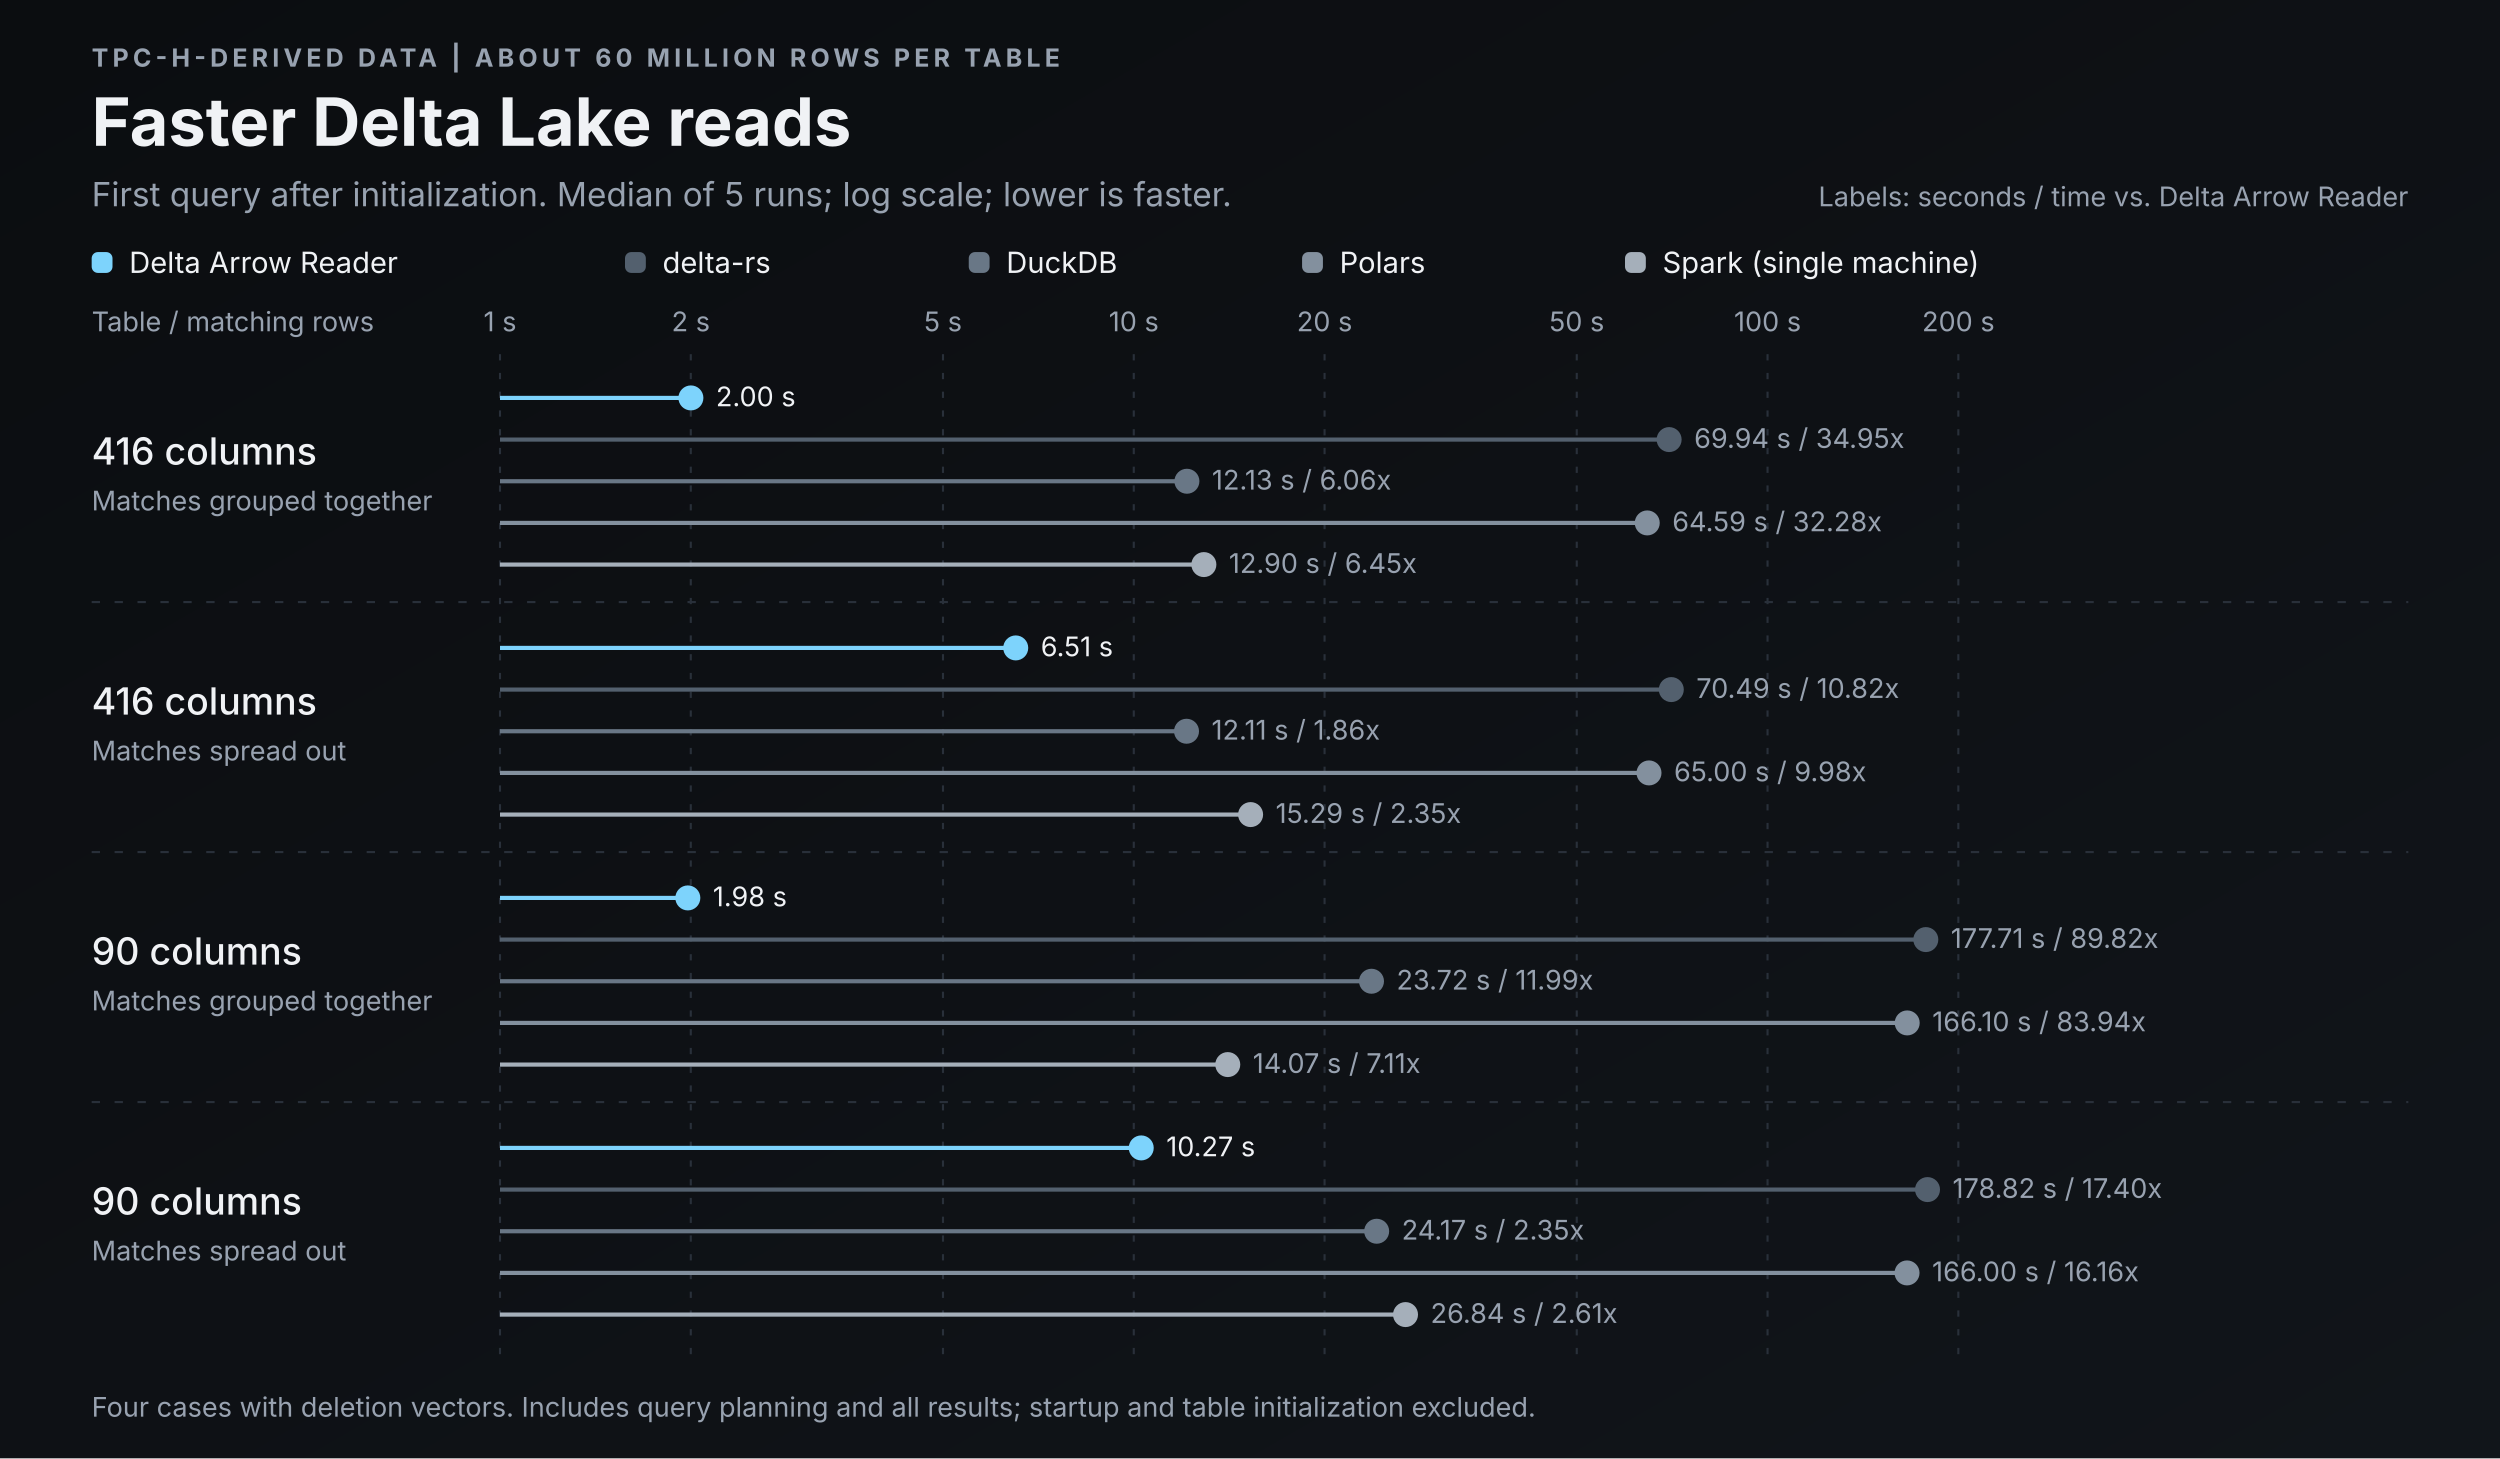
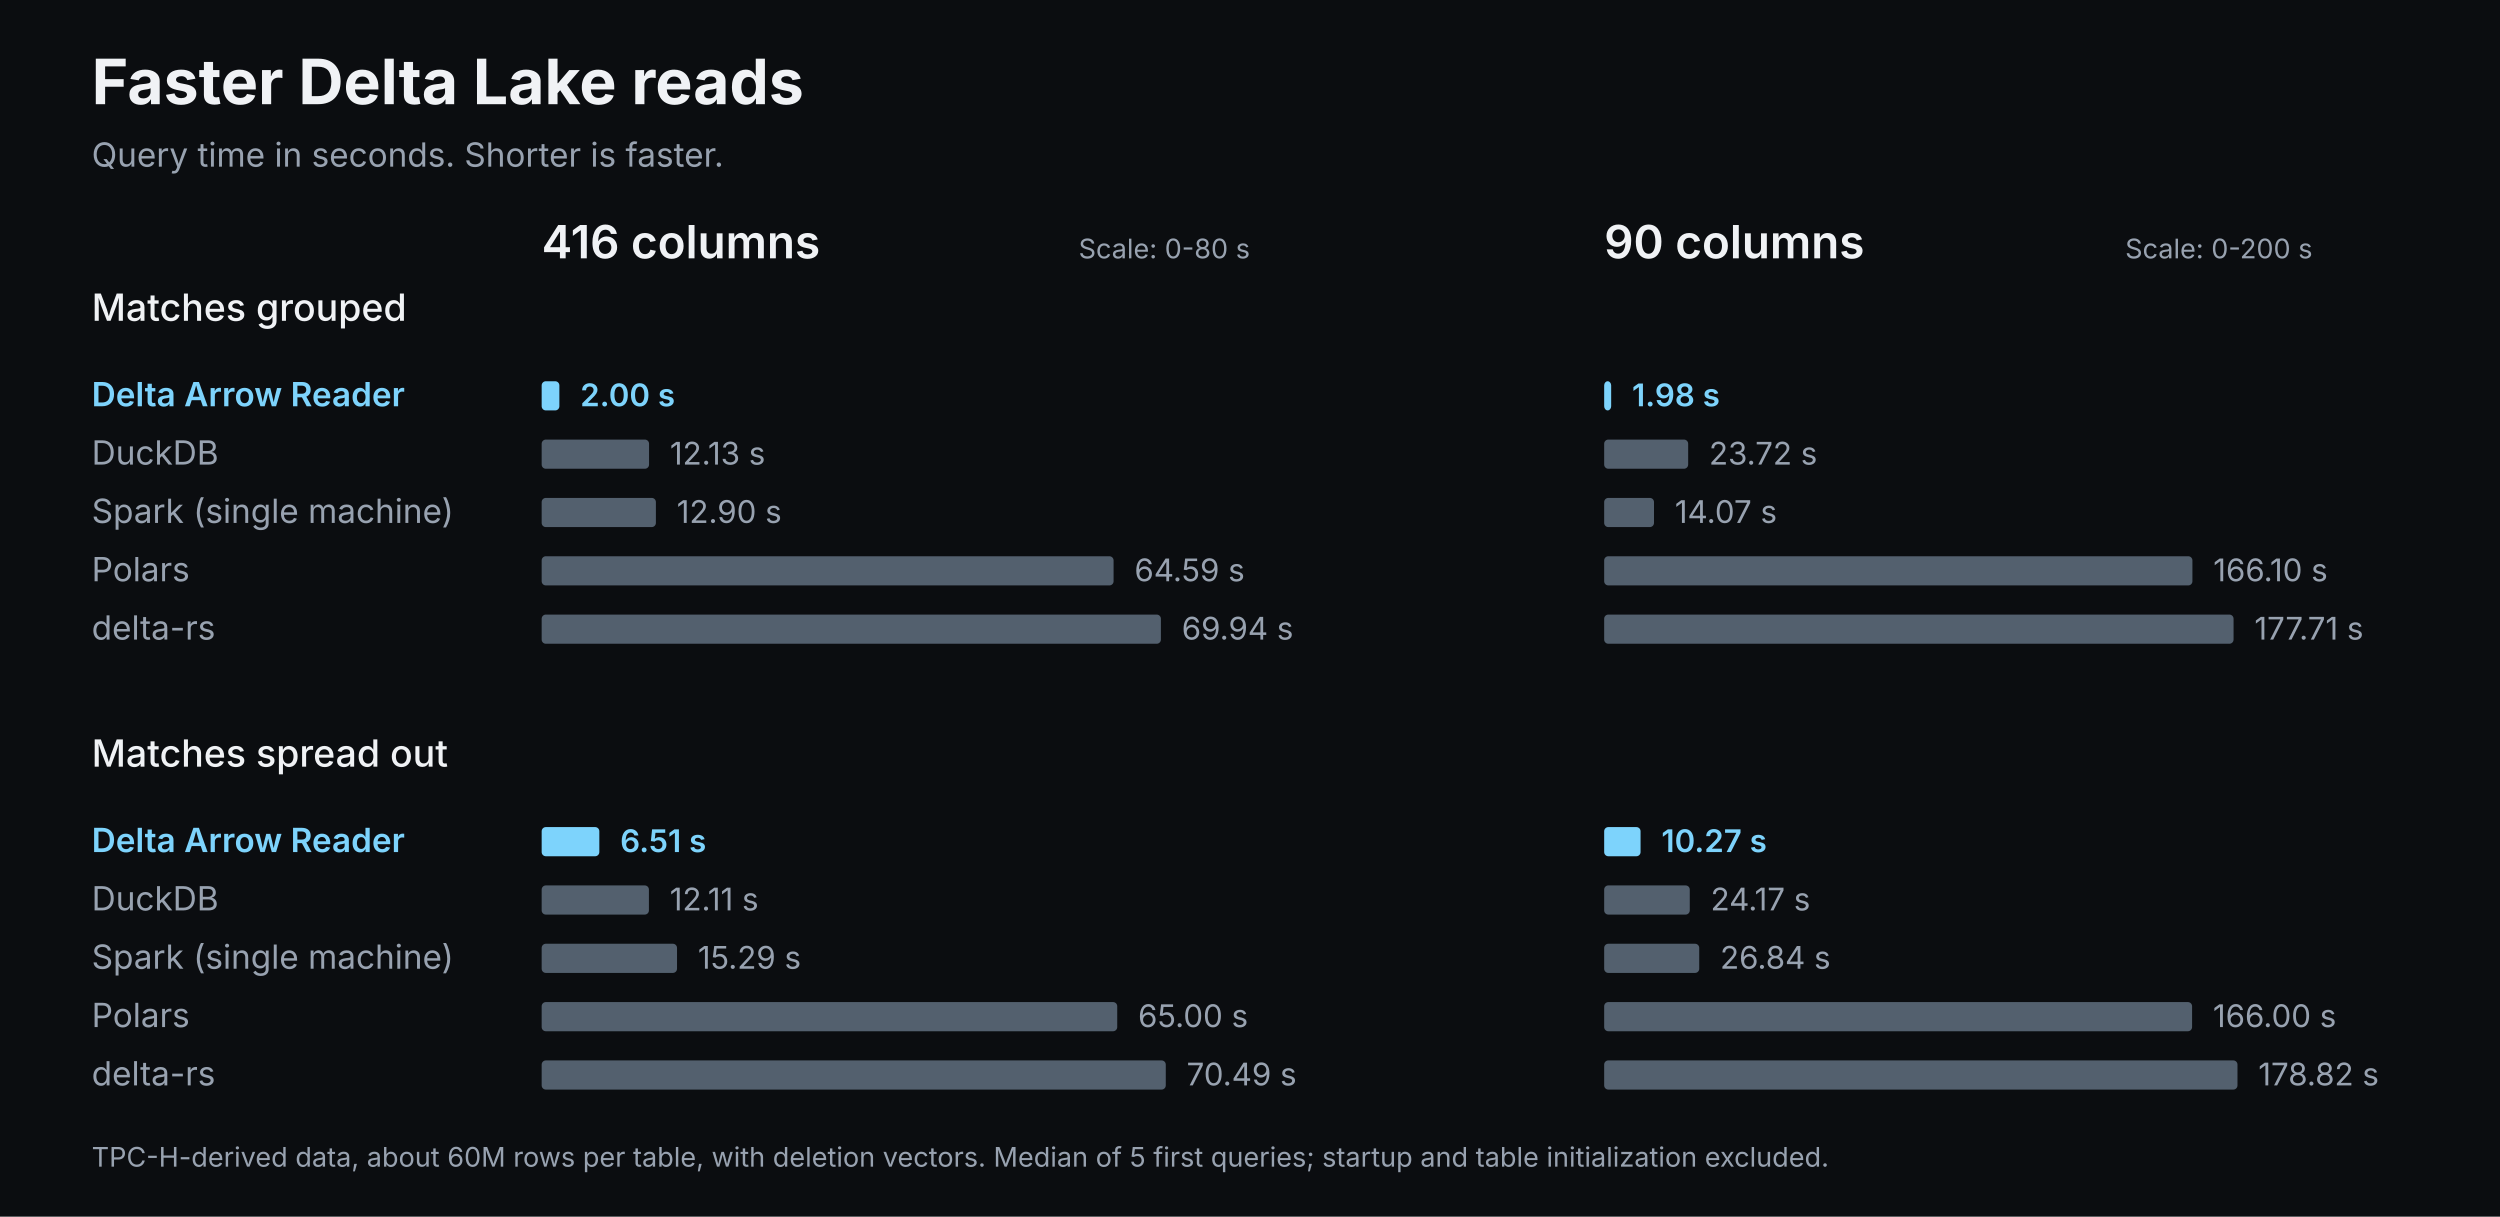
- <svg xmlns="http://www.w3.org/2000/svg" width="1200" height="700" viewBox="0 0 1200 700" role="img" aria-labelledby="title description">
+ <svg xmlns="http://www.w3.org/2000/svg" width="1200" height="584" viewBox="0 0 1200 584" role="img" aria-labelledby="title description">
  <style>text{font-family:Inter,ui-sans-serif,-apple-system,BlinkMacSystemFont,"Segoe UI",sans-serif;font-variant-numeric:tabular-nums}</style>
-   <defs>
-     <linearGradient id="page" x1="0" y1="0" x2="1" y2="1">
-       <stop offset="0" stop-color="#0b0d10" />
-       <stop offset="1" stop-color="#11151a" />
-     </linearGradient>
-   </defs>
-   <rect width="1200" height="700" fill="url(#page)" />
-   <text x="44" y="32" fill="#98a2b0" font-size="12" font-weight="700" letter-spacing="2">TPC-H-DERIVED DATA | ABOUT 60 MILLION ROWS PER TABLE</text>
-   <text x="44" y="70" fill="#f0f2f5" font-size="32" font-weight="700">Faster Delta Lake reads</text>
-   <text x="44" y="99" fill="#98a2b0" font-size="16">First query after initialization. Median of 5 runs; log scale; lower is faster.</text>
-   <text x="1156" y="99" text-anchor="end" fill="#98a2b0" font-size="13">Labels: seconds / time vs. Delta Arrow Reader</text>
-   <rect x="44" y="121" width="10" height="10" rx="3" fill="#7dd3fc" />
-   <text x="62" y="131" fill="#f0f2f5" font-size="14">Delta Arrow Reader</text>
-   <rect x="300" y="121" width="10" height="10" rx="3" fill="#53606e" />
-   <text x="318" y="131" fill="#f0f2f5" font-size="14">delta-rs</text>
-   <rect x="465" y="121" width="10" height="10" rx="3" fill="#697786" />
-   <text x="483" y="131" fill="#f0f2f5" font-size="14">DuckDB</text>
-   <rect x="625" y="121" width="10" height="10" rx="3" fill="#83909e" />
-   <text x="643" y="131" fill="#f0f2f5" font-size="14">Polars</text>
-   <rect x="780" y="121" width="10" height="10" rx="3" fill="#a5afba" />
-   <text x="798" y="131" fill="#f0f2f5" font-size="14">Spark (single machine)</text>
-   <text x="44" y="159" fill="#98a2b0" font-size="13">Table / matching rows</text>
-   <line x1="240.0" y1="170" x2="240.0" y2="650" stroke="#29303a" stroke-dasharray="3 6" />
-   <text x="240.0" y="159" text-anchor="middle" fill="#98a2b0" font-size="13">1 s</text>
-   <line x1="331.577" y1="170" x2="331.577" y2="650" stroke="#29303a" stroke-dasharray="3 6" />
-   <text x="331.577" y="159" text-anchor="middle" fill="#98a2b0" font-size="13">2 s</text>
-   <line x1="452.635" y1="170" x2="452.635" y2="650" stroke="#29303a" stroke-dasharray="3 6" />
-   <text x="452.635" y="159" text-anchor="middle" fill="#98a2b0" font-size="13">5 s</text>
-   <line x1="544.212" y1="170" x2="544.212" y2="650" stroke="#29303a" stroke-dasharray="3 6" />
-   <text x="544.212" y="159" text-anchor="middle" fill="#98a2b0" font-size="13">10 s</text>
-   <line x1="635.788" y1="170" x2="635.788" y2="650" stroke="#29303a" stroke-dasharray="3 6" />
-   <text x="635.788" y="159" text-anchor="middle" fill="#98a2b0" font-size="13">20 s</text>
-   <line x1="756.846" y1="170" x2="756.846" y2="650" stroke="#29303a" stroke-dasharray="3 6" />
-   <text x="756.846" y="159" text-anchor="middle" fill="#98a2b0" font-size="13">50 s</text>
-   <line x1="848.423" y1="170" x2="848.423" y2="650" stroke="#29303a" stroke-dasharray="3 6" />
-   <text x="848.423" y="159" text-anchor="middle" fill="#98a2b0" font-size="13">100 s</text>
-   <line x1="940.0" y1="170" x2="940.0" y2="650" stroke="#29303a" stroke-dasharray="3 6" />
-   <text x="940.0" y="159" text-anchor="middle" fill="#98a2b0" font-size="13">200 s</text>
-   <text x="44" y="223" fill="#f0f2f5" font-size="18" font-weight="500">416 columns</text>
-   <text x="44" y="245" fill="#98a2b0" font-size="13">Matches grouped together</text>
-   <line x1="240" y1="191" x2="331.63" y2="191" stroke="#7dd3fc" stroke-width="2" />
-   <circle cx="331.63" cy="191" r="6" fill="#7dd3fc" />
-   <text x="343.63" y="195" fill="#f0f2f5" font-size="13">2.00 s</text>
-   <line x1="240" y1="211" x2="801.18" y2="211" stroke="#53606e" stroke-width="2" />
-   <circle cx="801.18" cy="211" r="6" fill="#53606e" />
-   <text x="813.18" y="215" fill="#98a2b0" font-size="13">69.94 s / 34.95x</text>
-   <line x1="240" y1="231" x2="569.72" y2="231" stroke="#697786" stroke-width="2" />
-   <circle cx="569.72" cy="231" r="6" fill="#697786" />
-   <text x="581.72" y="235" fill="#98a2b0" font-size="13">12.13 s / 6.06x</text>
-   <line x1="240" y1="251" x2="790.68" y2="251" stroke="#83909e" stroke-width="2" />
-   <circle cx="790.68" cy="251" r="6" fill="#83909e" />
-   <text x="802.68" y="255" fill="#98a2b0" font-size="13">64.59 s / 32.28x</text>
-   <line x1="240" y1="271" x2="577.86" y2="271" stroke="#a5afba" stroke-width="2" />
-   <circle cx="577.86" cy="271" r="6" fill="#a5afba" />
-   <text x="589.86" y="275" fill="#98a2b0" font-size="13">12.90 s / 6.45x</text>
-   <line x1="44" y1="289" x2="1156" y2="289" stroke="#29303a" stroke-dasharray="4 7" />
-   <text x="44" y="343" fill="#f0f2f5" font-size="18" font-weight="500">416 columns</text>
-   <text x="44" y="365" fill="#98a2b0" font-size="13">Matches spread out</text>
-   <line x1="240" y1="311" x2="487.55" y2="311" stroke="#7dd3fc" stroke-width="2" />
-   <circle cx="487.55" cy="311" r="6" fill="#7dd3fc" />
-   <text x="499.55" y="315" fill="#f0f2f5" font-size="13">6.51 s</text>
-   <line x1="240" y1="331" x2="802.22" y2="331" stroke="#53606e" stroke-width="2" />
-   <circle cx="802.22" cy="331" r="6" fill="#53606e" />
-   <text x="814.22" y="335" fill="#98a2b0" font-size="13">70.49 s / 10.82x</text>
-   <line x1="240" y1="351" x2="569.53" y2="351" stroke="#697786" stroke-width="2" />
-   <circle cx="569.53" cy="351" r="6" fill="#697786" />
-   <text x="581.53" y="355" fill="#98a2b0" font-size="13">12.11 s / 1.86x</text>
-   <line x1="240" y1="371" x2="791.52" y2="371" stroke="#83909e" stroke-width="2" />
-   <circle cx="791.52" cy="371" r="6" fill="#83909e" />
-   <text x="803.52" y="375" fill="#98a2b0" font-size="13">65.00 s / 9.98x</text>
-   <line x1="240" y1="391" x2="600.29" y2="391" stroke="#a5afba" stroke-width="2" />
-   <circle cx="600.29" cy="391" r="6" fill="#a5afba" />
-   <text x="612.29" y="395" fill="#98a2b0" font-size="13">15.29 s / 2.35x</text>
-   <line x1="44" y1="409" x2="1156" y2="409" stroke="#29303a" stroke-dasharray="4 7" />
-   <text x="44" y="463" fill="#f0f2f5" font-size="18" font-weight="500">90 columns</text>
-   <text x="44" y="485" fill="#98a2b0" font-size="13">Matches grouped together</text>
-   <line x1="240" y1="431" x2="330.16" y2="431" stroke="#7dd3fc" stroke-width="2" />
-   <circle cx="330.16" cy="431" r="6" fill="#7dd3fc" />
-   <text x="342.16" y="435" fill="#f0f2f5" font-size="13">1.98 s</text>
-   <line x1="240" y1="451" x2="924.39" y2="451" stroke="#53606e" stroke-width="2" />
-   <circle cx="924.39" cy="451" r="6" fill="#53606e" />
-   <text x="936.39" y="455" fill="#98a2b0" font-size="13">177.71 s / 89.82x</text>
-   <line x1="240" y1="471" x2="658.32" y2="471" stroke="#697786" stroke-width="2" />
-   <circle cx="658.32" cy="471" r="6" fill="#697786" />
-   <text x="670.32" y="475" fill="#98a2b0" font-size="13">23.72 s / 11.99x</text>
-   <line x1="240" y1="491" x2="915.46" y2="491" stroke="#83909e" stroke-width="2" />
-   <circle cx="915.46" cy="491" r="6" fill="#83909e" />
-   <text x="927.46" y="495" fill="#98a2b0" font-size="13">166.10 s / 83.94x</text>
-   <line x1="240" y1="511" x2="589.33" y2="511" stroke="#a5afba" stroke-width="2" />
-   <circle cx="589.33" cy="511" r="6" fill="#a5afba" />
-   <text x="601.33" y="515" fill="#98a2b0" font-size="13">14.07 s / 7.11x</text>
-   <line x1="44" y1="529" x2="1156" y2="529" stroke="#29303a" stroke-dasharray="4 7" />
-   <text x="44" y="583" fill="#f0f2f5" font-size="18" font-weight="500">90 columns</text>
-   <text x="44" y="605" fill="#98a2b0" font-size="13">Matches spread out</text>
-   <line x1="240" y1="551" x2="547.79" y2="551" stroke="#7dd3fc" stroke-width="2" />
-   <circle cx="547.79" cy="551" r="6" fill="#7dd3fc" />
-   <text x="559.79" y="555" fill="#f0f2f5" font-size="13">10.27 s</text>
-   <line x1="240" y1="571" x2="925.21" y2="571" stroke="#53606e" stroke-width="2" />
-   <circle cx="925.21" cy="571" r="6" fill="#53606e" />
-   <text x="937.21" y="575" fill="#98a2b0" font-size="13">178.82 s / 17.40x</text>
-   <line x1="240" y1="591" x2="660.80" y2="591" stroke="#697786" stroke-width="2" />
-   <circle cx="660.80" cy="591" r="6" fill="#697786" />
-   <text x="672.80" y="595" fill="#98a2b0" font-size="13">24.17 s / 2.35x</text>
-   <line x1="240" y1="611" x2="915.38" y2="611" stroke="#83909e" stroke-width="2" />
-   <circle cx="915.38" cy="611" r="6" fill="#83909e" />
-   <text x="927.38" y="615" fill="#98a2b0" font-size="13">166.00 s / 16.16x</text>
-   <line x1="240" y1="631" x2="674.65" y2="631" stroke="#a5afba" stroke-width="2" />
-   <circle cx="674.65" cy="631" r="6" fill="#a5afba" />
-   <text x="686.65" y="635" fill="#98a2b0" font-size="13">26.84 s / 2.61x</text>
-   <text x="44" y="680" fill="#98a2b0" font-size="13">Four cases with deletion vectors. Includes query planning and all results; startup and table initialization excluded.</text>
+   <rect width="1200" height="584" fill="#0b0d10" />
+   <text x="44" y="50" fill="#f0f2f5" font-size="30" font-weight="700">Faster Delta Lake reads</text>
+   <text x="44" y="80" fill="#98a2b0" font-size="16">Query time in seconds. Shorter is faster.</text>
+   <text x="260" y="124" fill="#f0f2f5" font-size="22" font-weight="600">416 columns</text>
+   <text x="600" y="124" text-anchor="end" fill="#98a2b0" font-size="13">Scale: 0-80 s</text>
+   <text x="44" y="154" fill="#f0f2f5" font-size="18" font-weight="500">Matches grouped</text>
+   <text x="44" y="195" fill="#7dd3fc" font-size="16" font-weight="600">Delta Arrow Reader</text>
+   <rect x="260" y="183" width="8.50" height="14" rx="2" fill="#7dd3fc" />
+   <text x="278.50" y="195" fill="#7dd3fc" font-size="15" font-weight="600">2.00 s</text>
+   <text x="44" y="223" fill="#98a2b0" font-size="16" font-weight="400">DuckDB</text>
+   <rect x="260" y="211" width="51.55" height="14" rx="2" fill="#53606e" />
+   <text x="321.55" y="223" fill="#98a2b0" font-size="15" font-weight="400">12.13 s</text>
+   <text x="44" y="251" fill="#98a2b0" font-size="16" font-weight="400">Spark (single machine)</text>
+   <rect x="260" y="239" width="54.83" height="14" rx="2" fill="#53606e" />
+   <text x="324.83" y="251" fill="#98a2b0" font-size="15" font-weight="400">12.90 s</text>
+   <text x="44" y="279" fill="#98a2b0" font-size="16" font-weight="400">Polars</text>
+   <rect x="260" y="267" width="274.52" height="14" rx="2" fill="#53606e" />
+   <text x="544.52" y="279" fill="#98a2b0" font-size="15" font-weight="400">64.59 s</text>
+   <text x="44" y="307" fill="#98a2b0" font-size="16" font-weight="400">delta-rs</text>
+   <rect x="260" y="295" width="297.23" height="14" rx="2" fill="#53606e" />
+   <text x="567.23" y="307" fill="#98a2b0" font-size="15" font-weight="400">69.94 s</text>
+   <text x="44" y="368" fill="#f0f2f5" font-size="18" font-weight="500">Matches spread out</text>
+   <text x="44" y="409" fill="#7dd3fc" font-size="16" font-weight="600">Delta Arrow Reader</text>
+   <rect x="260" y="397" width="27.68" height="14" rx="2" fill="#7dd3fc" />
+   <text x="297.68" y="409" fill="#7dd3fc" font-size="15" font-weight="600">6.51 s</text>
+   <text x="44" y="437" fill="#98a2b0" font-size="16" font-weight="400">DuckDB</text>
+   <rect x="260" y="425" width="51.48" height="14" rx="2" fill="#53606e" />
+   <text x="321.48" y="437" fill="#98a2b0" font-size="15" font-weight="400">12.11 s</text>
+   <text x="44" y="465" fill="#98a2b0" font-size="16" font-weight="400">Spark (single machine)</text>
+   <rect x="260" y="453" width="64.97" height="14" rx="2" fill="#53606e" />
+   <text x="334.97" y="465" fill="#98a2b0" font-size="15" font-weight="400">15.29 s</text>
+   <text x="44" y="493" fill="#98a2b0" font-size="16" font-weight="400">Polars</text>
+   <rect x="260" y="481" width="276.27" height="14" rx="2" fill="#53606e" />
+   <text x="546.27" y="493" fill="#98a2b0" font-size="15" font-weight="400">65.00 s</text>
+   <text x="44" y="521" fill="#98a2b0" font-size="16" font-weight="400">delta-rs</text>
+   <rect x="260" y="509" width="299.57" height="14" rx="2" fill="#53606e" />
+   <text x="569.57" y="521" fill="#98a2b0" font-size="15" font-weight="400">70.49 s</text>
+   <text x="770" y="124" fill="#f0f2f5" font-size="22" font-weight="600">90 columns</text>
+   <text x="1110" y="124" text-anchor="end" fill="#98a2b0" font-size="13">Scale: 0-200 s</text>
+   <rect x="770" y="183" width="3.36" height="14" rx="2" fill="#7dd3fc" />
+   <text x="783.36" y="195" fill="#7dd3fc" font-size="15" font-weight="600">1.98 s</text>
+   <rect x="770" y="211" width="40.32" height="14" rx="2" fill="#53606e" />
+   <text x="820.32" y="223" fill="#98a2b0" font-size="15" font-weight="400">23.72 s</text>
+   <rect x="770" y="239" width="23.92" height="14" rx="2" fill="#53606e" />
+   <text x="803.92" y="251" fill="#98a2b0" font-size="15" font-weight="400">14.07 s</text>
+   <rect x="770" y="267" width="282.36" height="14" rx="2" fill="#53606e" />
+   <text x="1062.36" y="279" fill="#98a2b0" font-size="15" font-weight="400">166.10 s</text>
+   <rect x="770" y="295" width="302.11" height="14" rx="2" fill="#53606e" />
+   <text x="1082.11" y="307" fill="#98a2b0" font-size="15" font-weight="400">177.71 s</text>
+   <rect x="770" y="397" width="17.47" height="14" rx="2" fill="#7dd3fc" />
+   <text x="797.47" y="409" fill="#7dd3fc" font-size="15" font-weight="600">10.27 s</text>
+   <rect x="770" y="425" width="41.09" height="14" rx="2" fill="#53606e" />
+   <text x="821.09" y="437" fill="#98a2b0" font-size="15" font-weight="400">24.17 s</text>
+   <rect x="770" y="453" width="45.63" height="14" rx="2" fill="#53606e" />
+   <text x="825.63" y="465" fill="#98a2b0" font-size="15" font-weight="400">26.84 s</text>
+   <rect x="770" y="481" width="282.20" height="14" rx="2" fill="#53606e" />
+   <text x="1062.20" y="493" fill="#98a2b0" font-size="15" font-weight="400">166.00 s</text>
+   <rect x="770" y="509" width="303.99" height="14" rx="2" fill="#53606e" />
+   <text x="1083.99" y="521" fill="#98a2b0" font-size="15" font-weight="400">178.82 s</text>
+   <text x="44" y="560" fill="#98a2b0" font-size="13">TPC-H-derived data, about 60M rows per table, with deletion vectors. Median of 5 first queries; startup and table initialization excluded.</text>
</svg>
